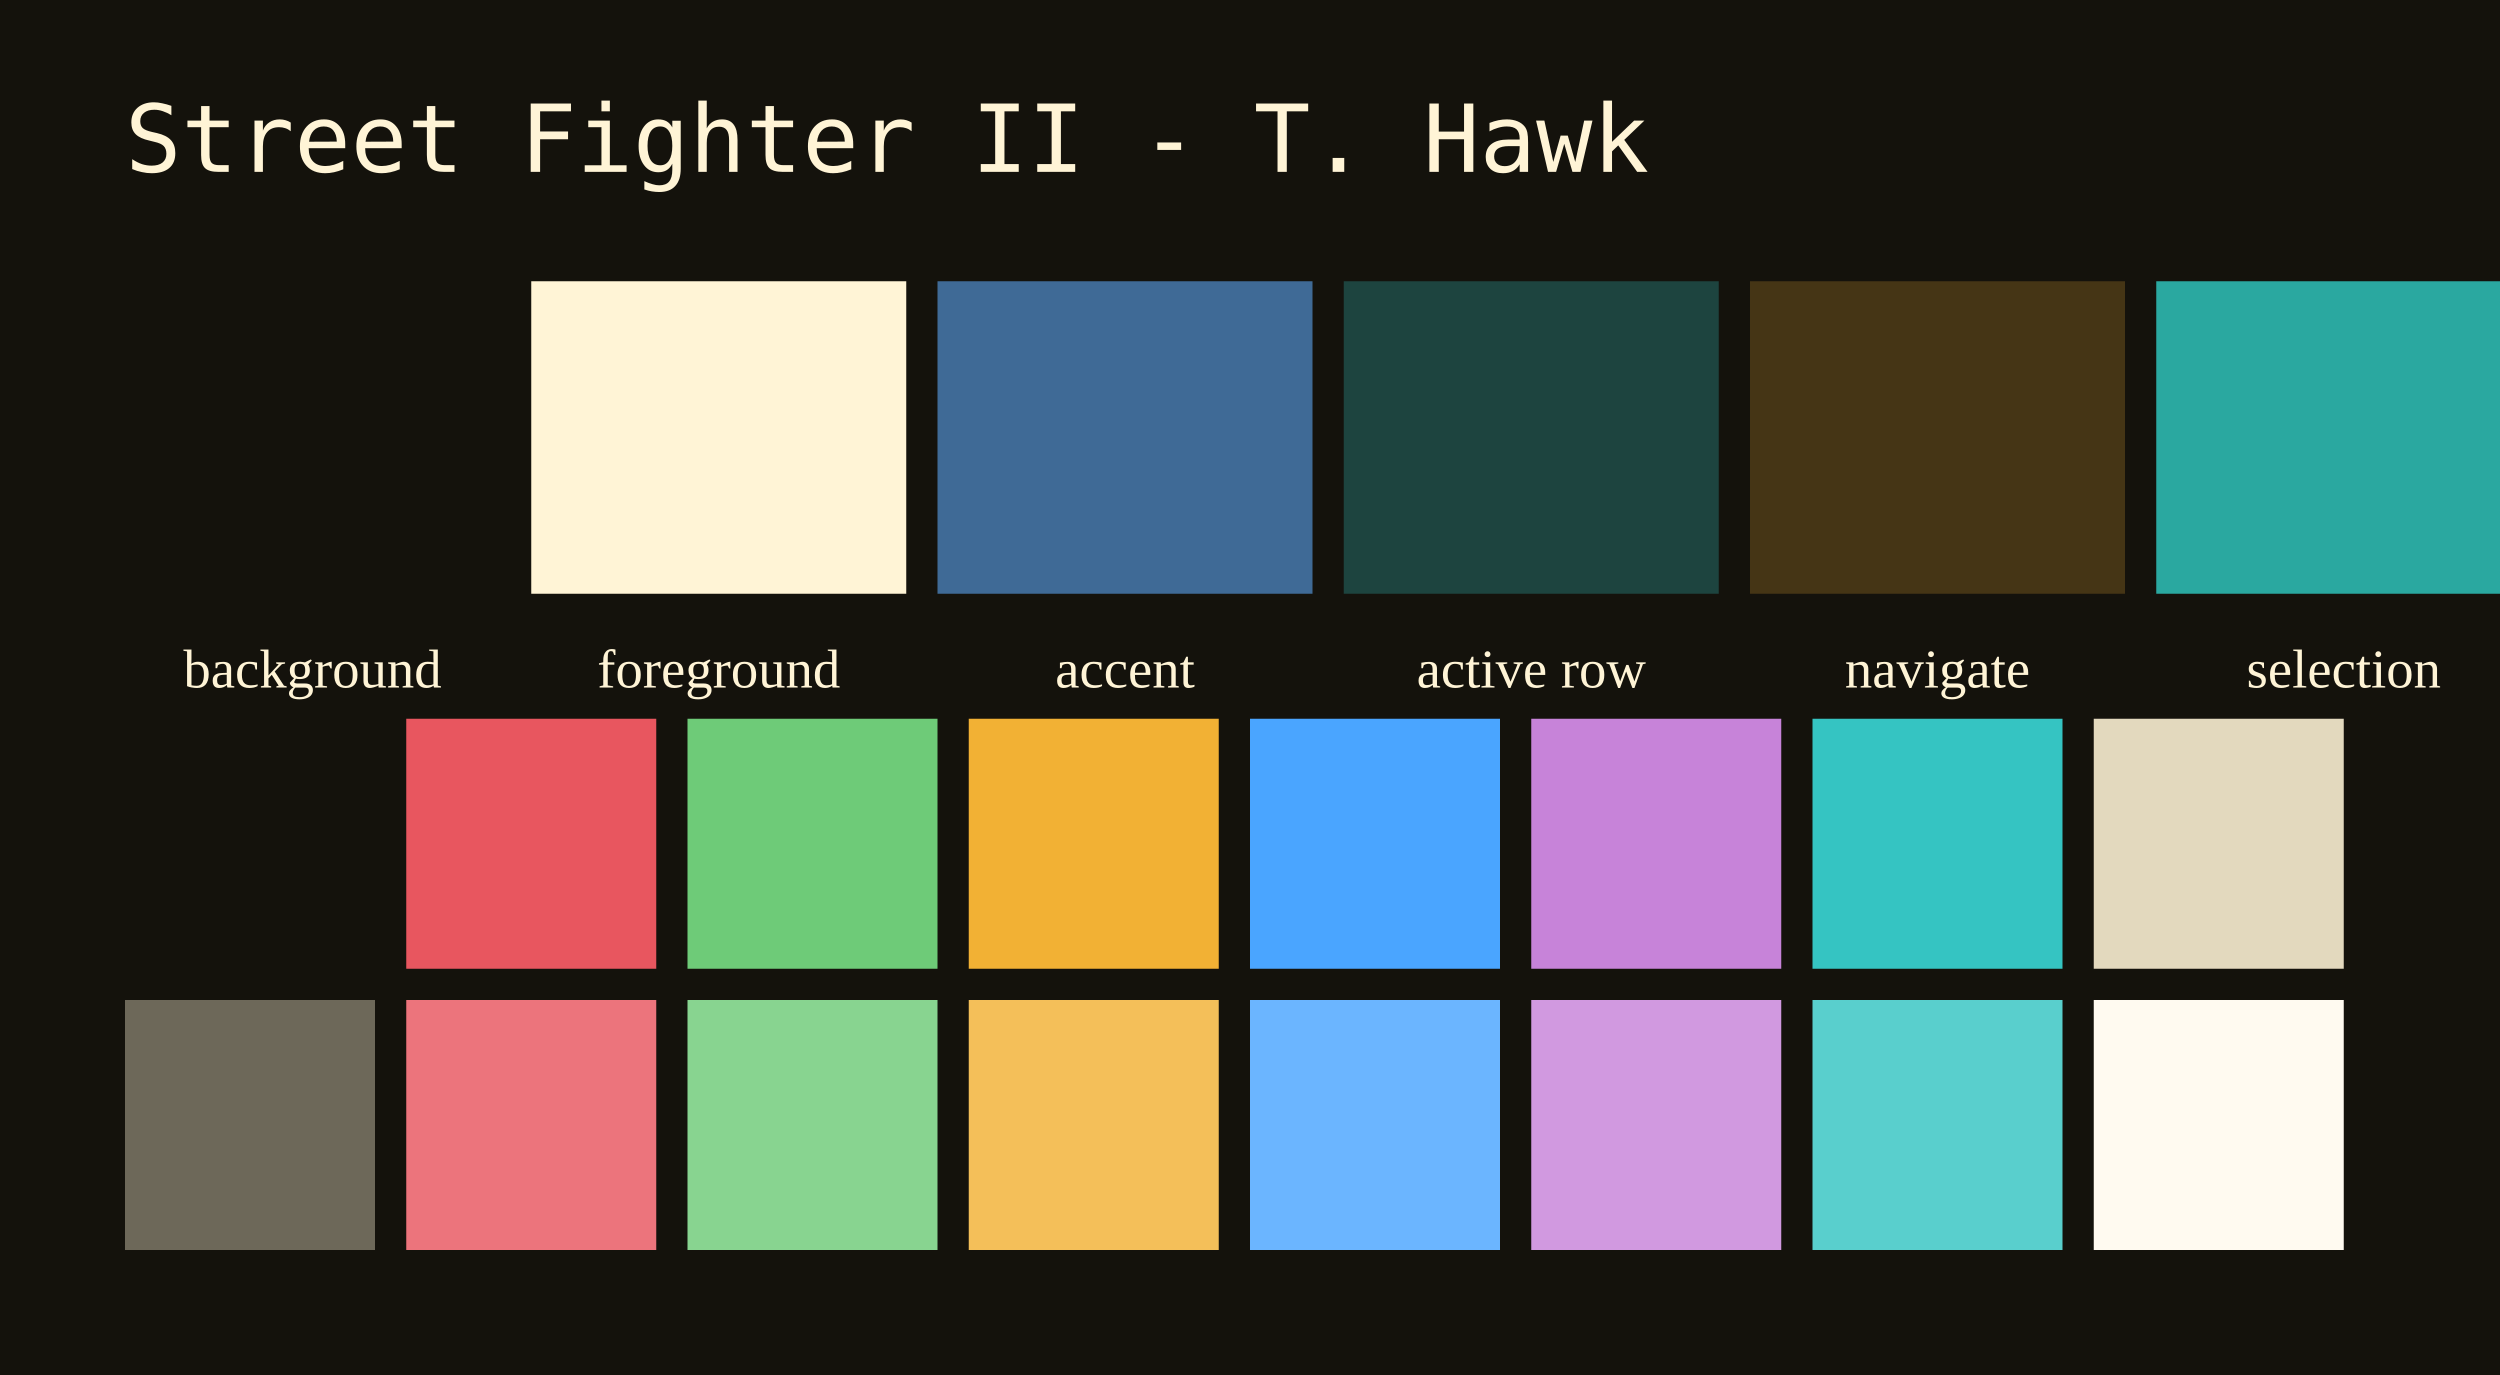
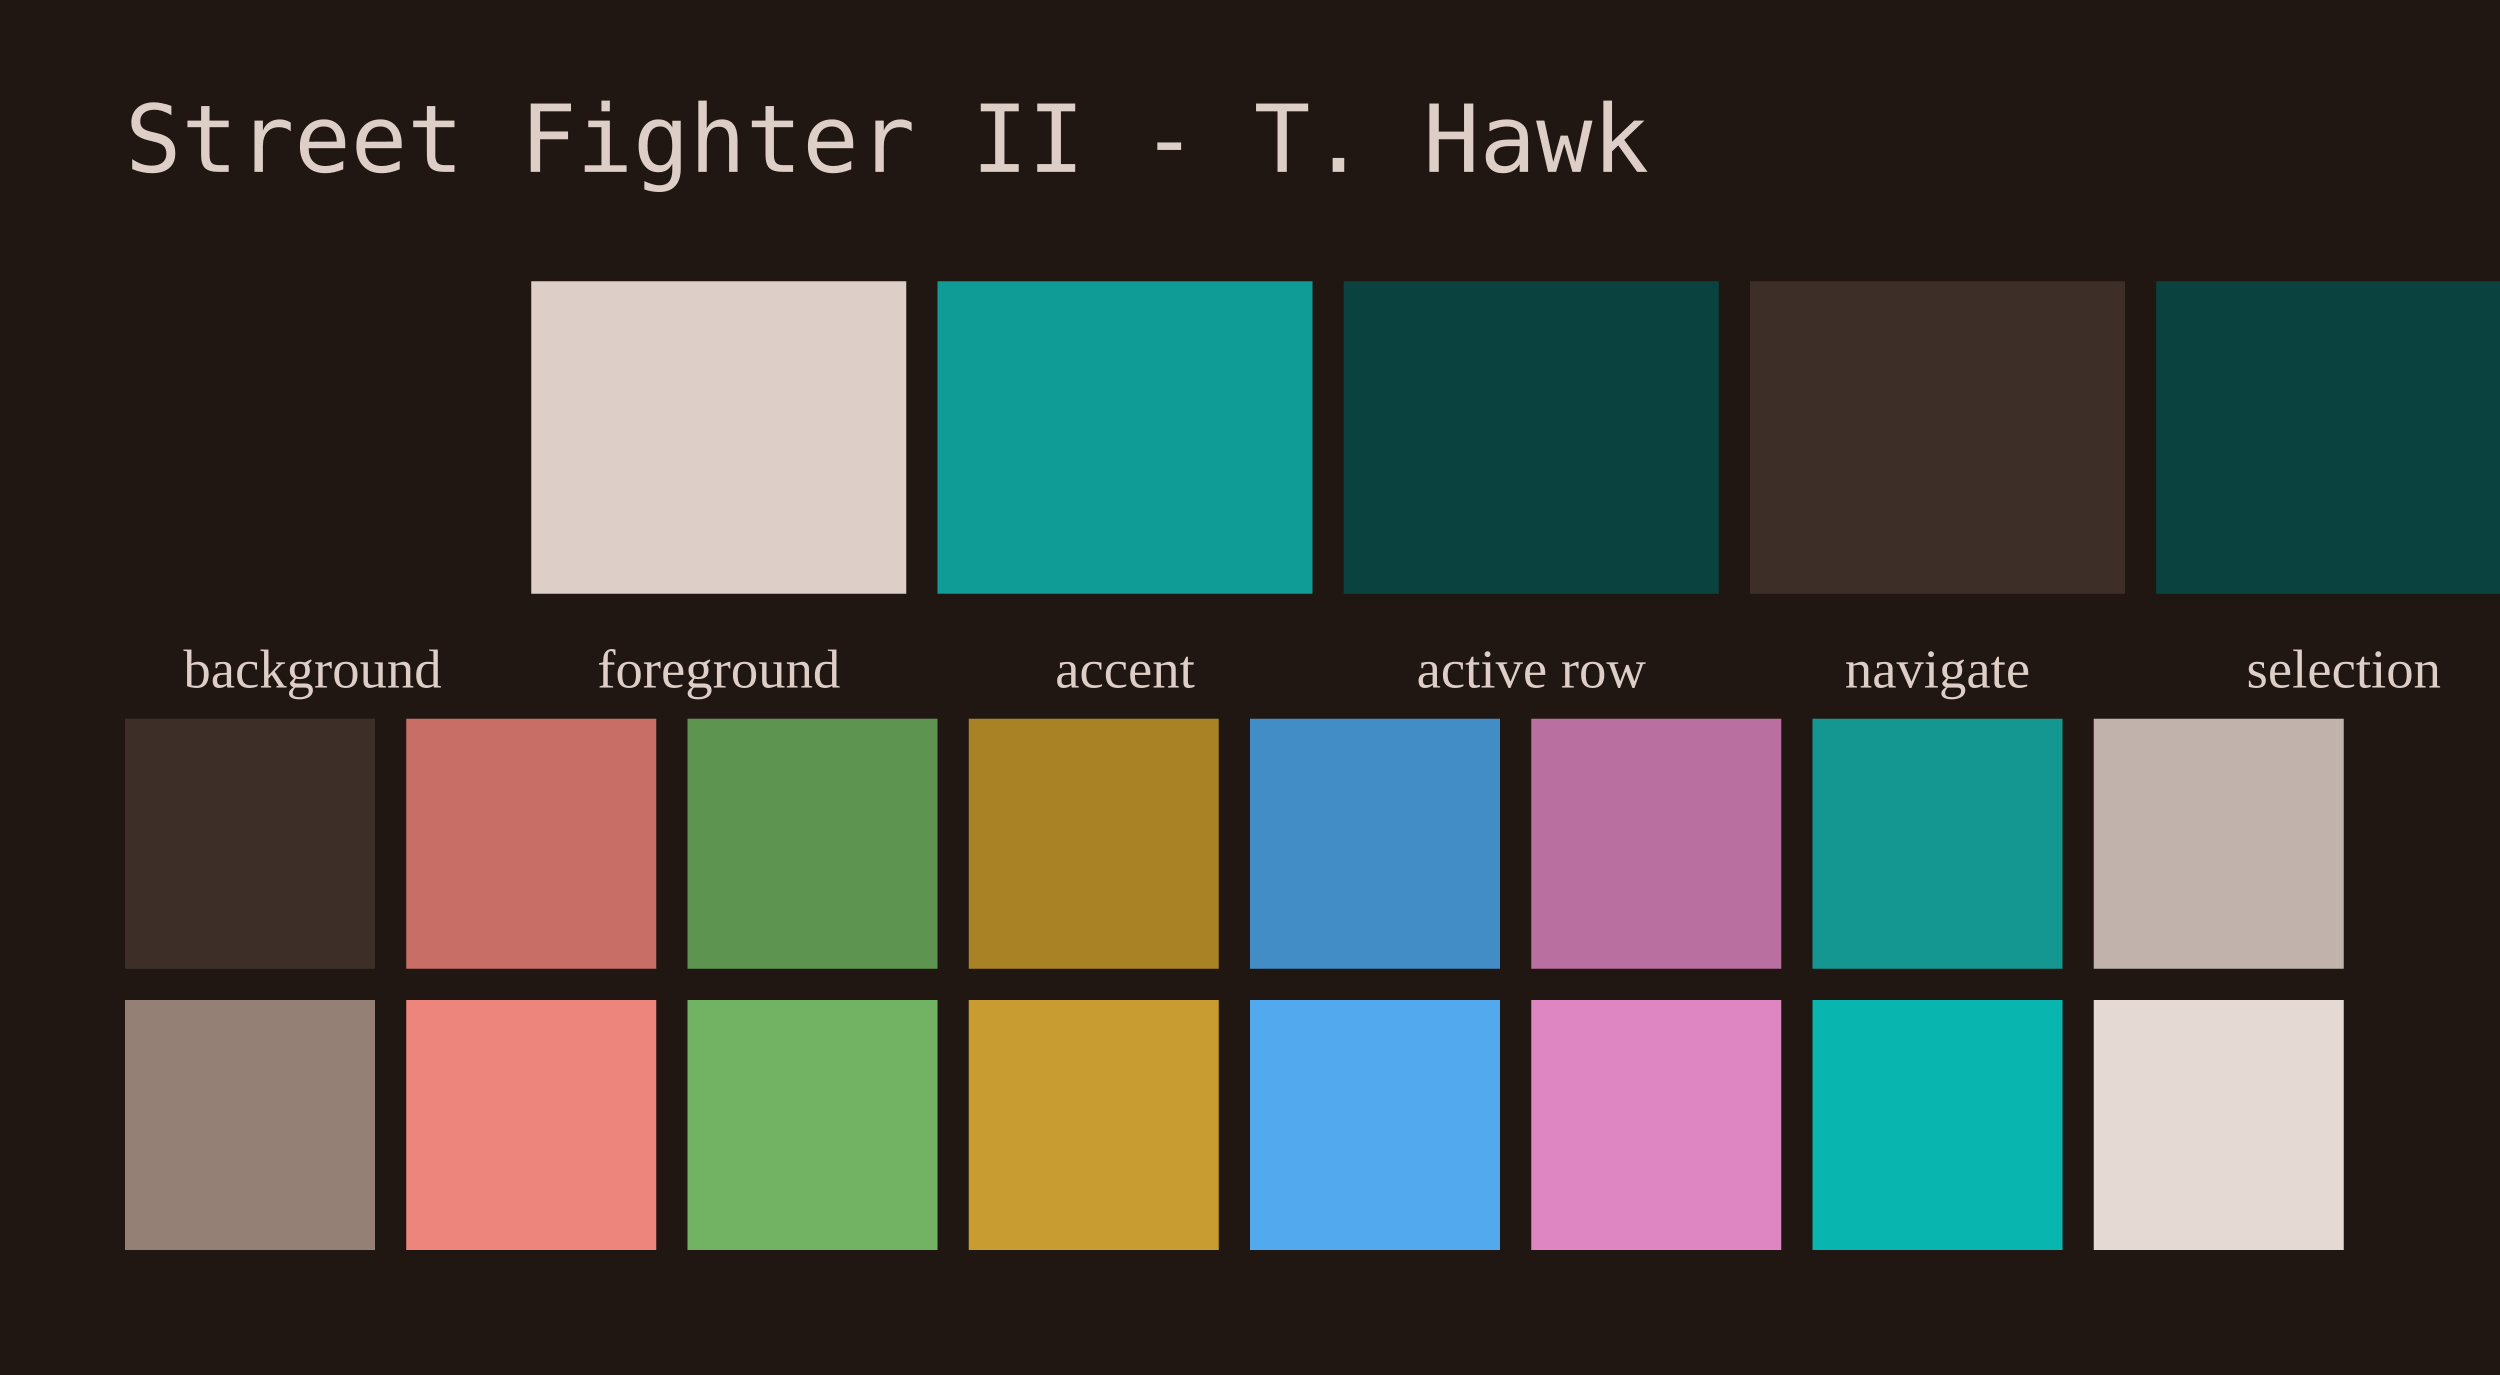
<svg xmlns="http://www.w3.org/2000/svg" width="320" height="176" viewBox="0 0 320 176">
-   <rect width="320" height="176" fill="#14120c" />
-   <text x="16" y="22" font-family="ui-monospace, monospace" font-size="12" fill="#fff4d6">Street Fighter II - T. Hawk</text>
-   <rect x="16" y="36" width="48" height="40" fill="#14120c" />
-   <text x="40" y="88" text-anchor="middle" font-size="7" fill="#fff4d6">background</text>
-   <rect x="68" y="36" width="48" height="40" fill="#fff4d6" />
-   <text x="92" y="88" text-anchor="middle" font-size="7" fill="#fff4d6">foreground</text>
-   <rect x="120" y="36" width="48" height="40" fill="#3f6a96" />
-   <text x="144" y="88" text-anchor="middle" font-size="7" fill="#fff4d6">accent</text>
-   <rect x="172" y="36" width="48" height="40" fill="#1d443f" />
-   <text x="196" y="88" text-anchor="middle" font-size="7" fill="#fff4d6">active row</text>
-   <rect x="224" y="36" width="48" height="40" fill="#453515" />
-   <text x="248" y="88" text-anchor="middle" font-size="7" fill="#fff4d6">navigate</text>
-   <rect x="276" y="36" width="48" height="40" fill="#2aa8a0" />
-   <text x="300" y="88" text-anchor="middle" font-size="7" fill="#fff4d6">selection</text>
-   <rect x="16" y="92" width="32" height="32" fill="#14120c" />
-   <rect x="52" y="92" width="32" height="32" fill="#e8565f" />
-   <rect x="88" y="92" width="32" height="32" fill="#6ecb78" />
-   <rect x="124" y="92" width="32" height="32" fill="#f2b134" />
-   <rect x="160" y="92" width="32" height="32" fill="#4aa5ff" />
-   <rect x="196" y="92" width="32" height="32" fill="#c783d9" />
-   <rect x="232" y="92" width="32" height="32" fill="#35c4c2" />
-   <rect x="268" y="92" width="32" height="32" fill="#e3d9be" />
-   <rect x="16" y="128" width="32" height="32" fill="#6d6859" />
-   <rect x="52" y="128" width="32" height="32" fill="#ec747c" />
-   <rect x="88" y="128" width="32" height="32" fill="#88d490" />
-   <rect x="124" y="128" width="32" height="32" fill="#f4bf59" />
-   <rect x="160" y="128" width="32" height="32" fill="#6bb5ff" />
-   <rect x="196" y="128" width="32" height="32" fill="#d199e0" />
-   <rect x="232" y="128" width="32" height="32" fill="#59cfcd" />
-   <rect x="268" y="128" width="32" height="32" fill="#fffaf0" />
+   <rect width="320" height="176" fill="#211712" />
+   <text x="16" y="22" font-family="ui-monospace, monospace" font-size="12" fill="#ddcec7">Street Fighter II - T. Hawk</text>
+   <rect x="16" y="36" width="48" height="40" fill="#211712" />
+   <text x="40" y="88" text-anchor="middle" font-size="7" fill="#ddcec7">background</text>
+   <rect x="68" y="36" width="48" height="40" fill="#ddcec7" />
+   <text x="92" y="88" text-anchor="middle" font-size="7" fill="#ddcec7">foreground</text>
+   <rect x="120" y="36" width="48" height="40" fill="#0f9c97" />
+   <text x="144" y="88" text-anchor="middle" font-size="7" fill="#ddcec7">accent</text>
+   <rect x="172" y="36" width="48" height="40" fill="#0a4240" />
+   <text x="196" y="88" text-anchor="middle" font-size="7" fill="#ddcec7">active row</text>
+   <rect x="224" y="36" width="48" height="40" fill="#3d2e28" />
+   <text x="248" y="88" text-anchor="middle" font-size="7" fill="#ddcec7">navigate</text>
+   <rect x="276" y="36" width="48" height="40" fill="#0a4240" />
+   <text x="300" y="88" text-anchor="middle" font-size="7" fill="#ddcec7">selection</text>
+   <rect x="16" y="92" width="32" height="32" fill="#3d2e27" />
+   <rect x="52" y="92" width="32" height="32" fill="#c86e67" />
+   <rect x="88" y="92" width="32" height="32" fill="#5d9550" />
+   <rect x="124" y="92" width="32" height="32" fill="#a88225" />
+   <rect x="160" y="92" width="32" height="32" fill="#438dc7" />
+   <rect x="196" y="92" width="32" height="32" fill="#ba6fa1" />
+   <rect x="232" y="92" width="32" height="32" fill="#159791" />
+   <rect x="268" y="92" width="32" height="32" fill="#c1b2ab" />
+   <rect x="16" y="128" width="32" height="32" fill="#958076" />
+   <rect x="52" y="128" width="32" height="32" fill="#ee857d" />
+   <rect x="88" y="128" width="32" height="32" fill="#71b363" />
+   <rect x="124" y="128" width="32" height="32" fill="#c89c30" />
+   <rect x="160" y="128" width="32" height="32" fill="#52a9ed" />
+   <rect x="196" y="128" width="32" height="32" fill="#dd86c1" />
+   <rect x="232" y="128" width="32" height="32" fill="#09b6af" />
+   <rect x="268" y="128" width="32" height="32" fill="#e4d9d3" />
</svg>
